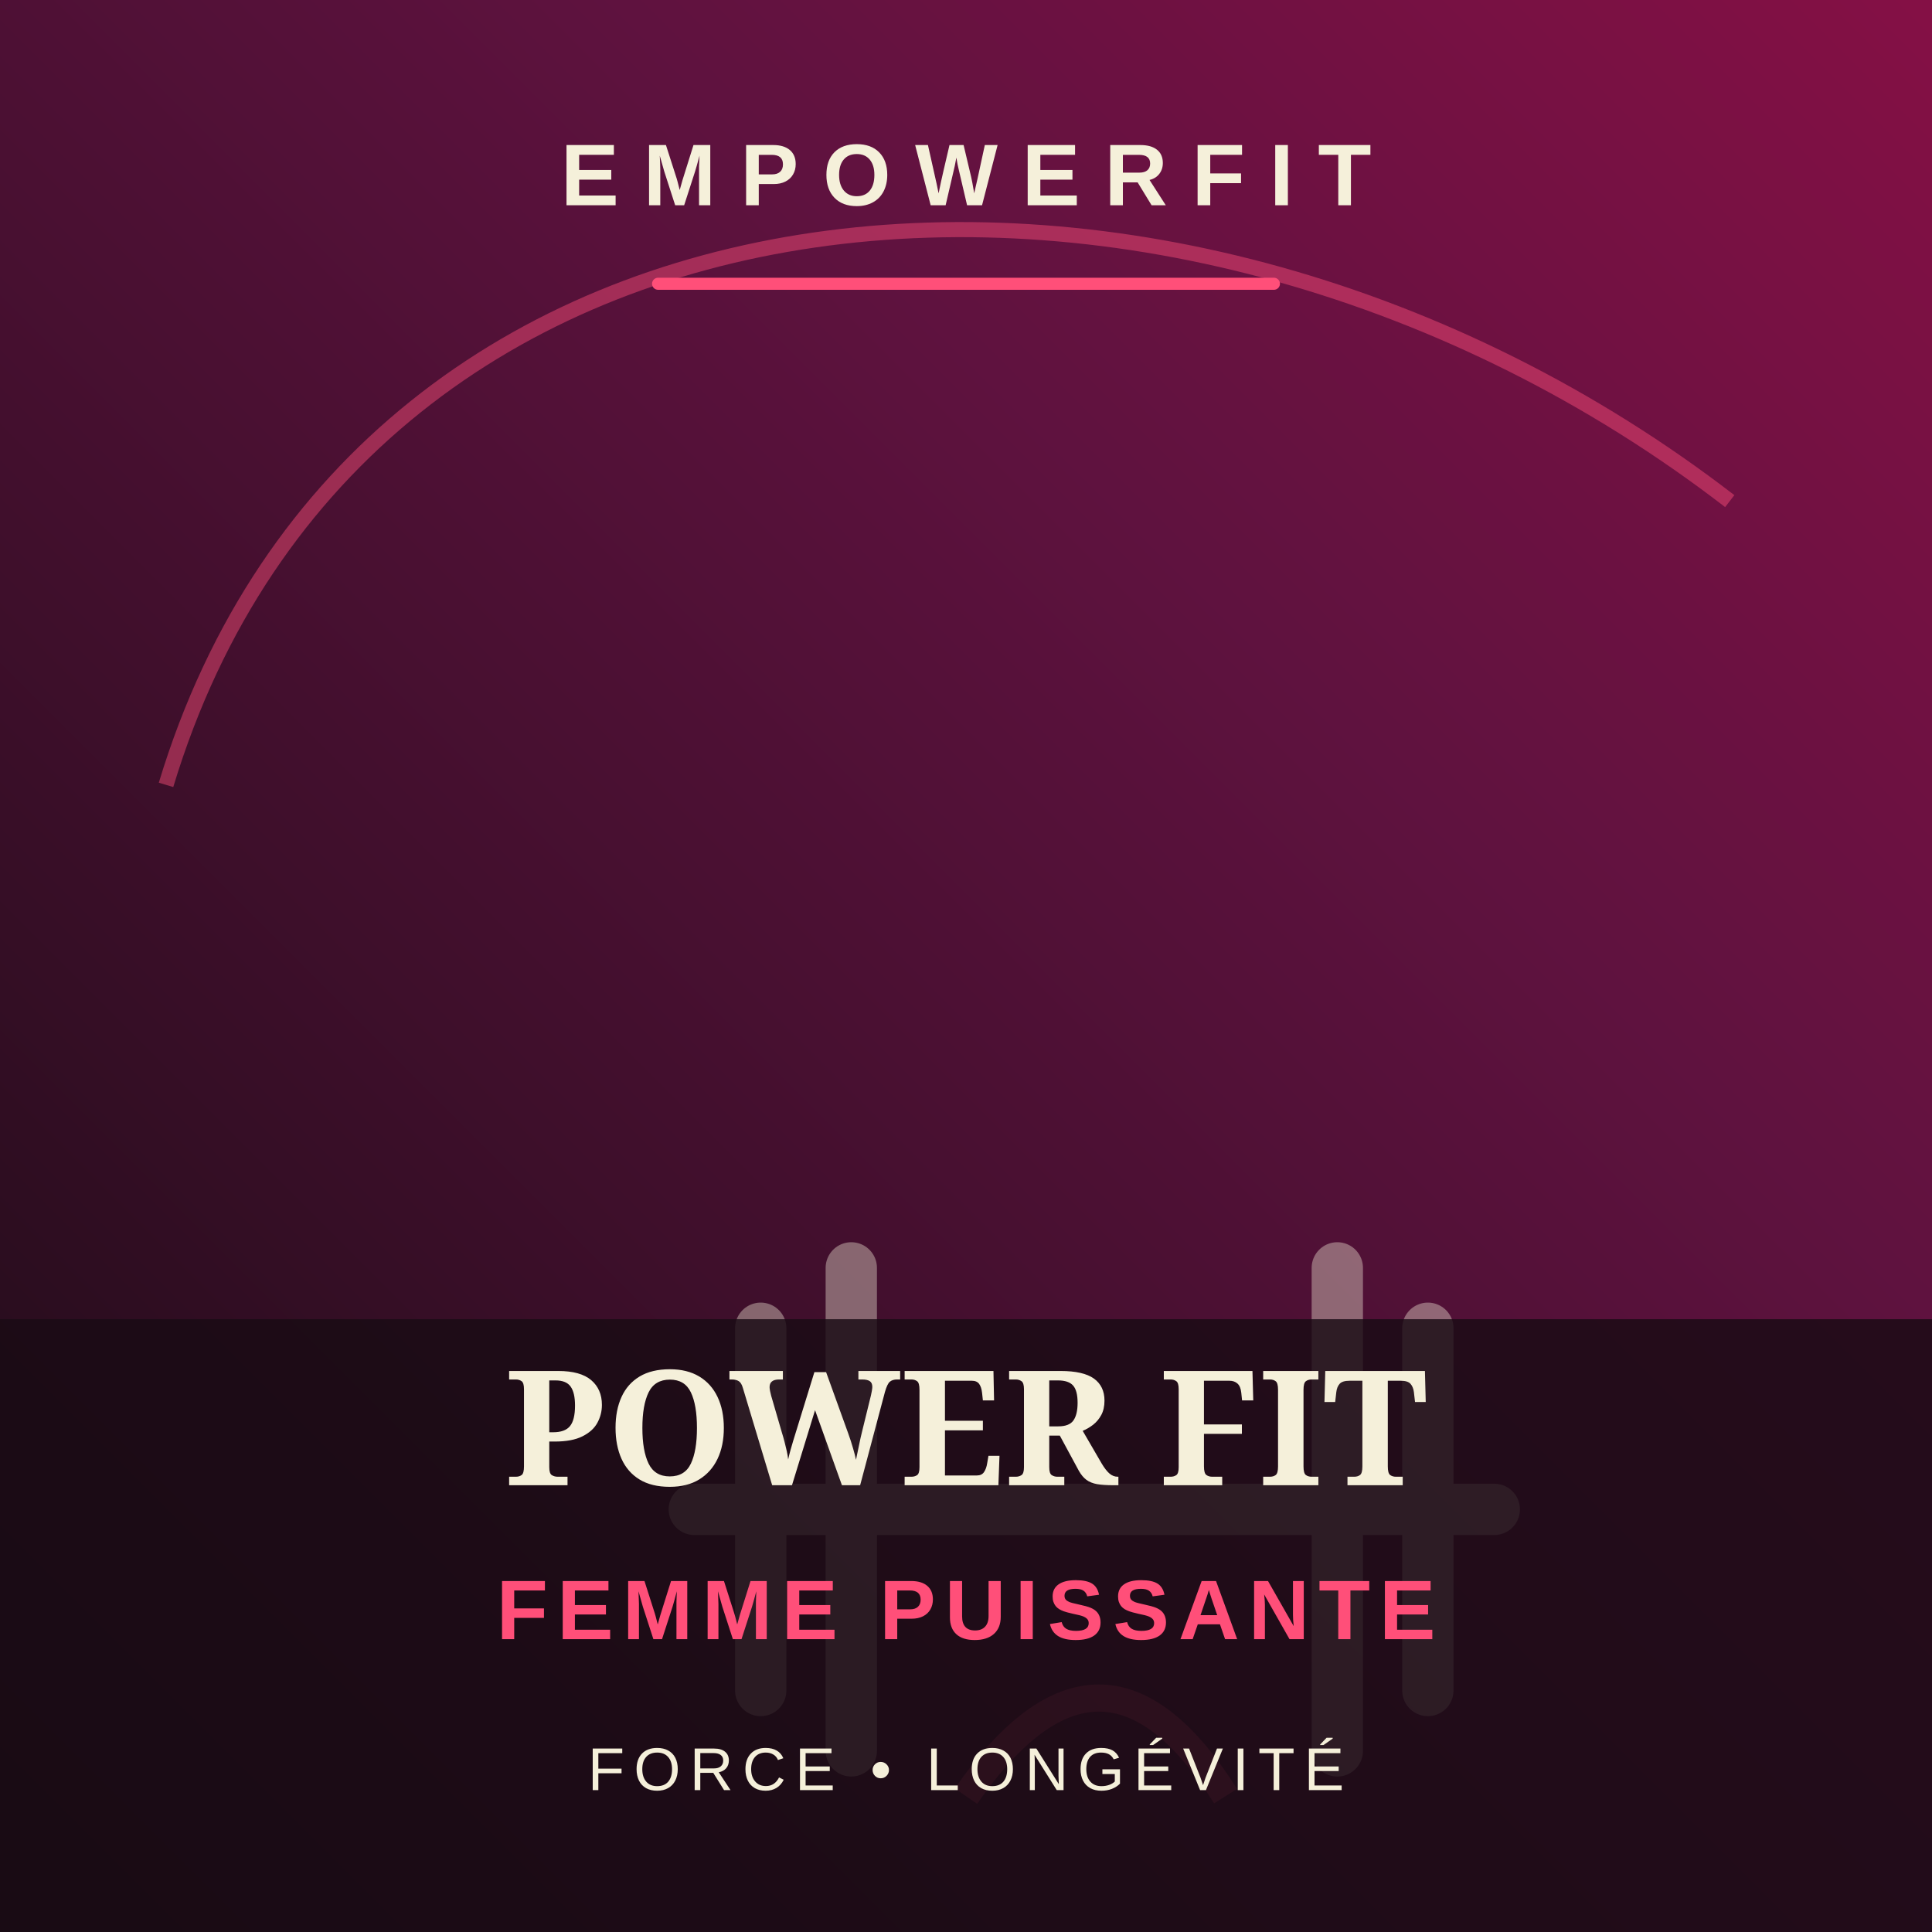
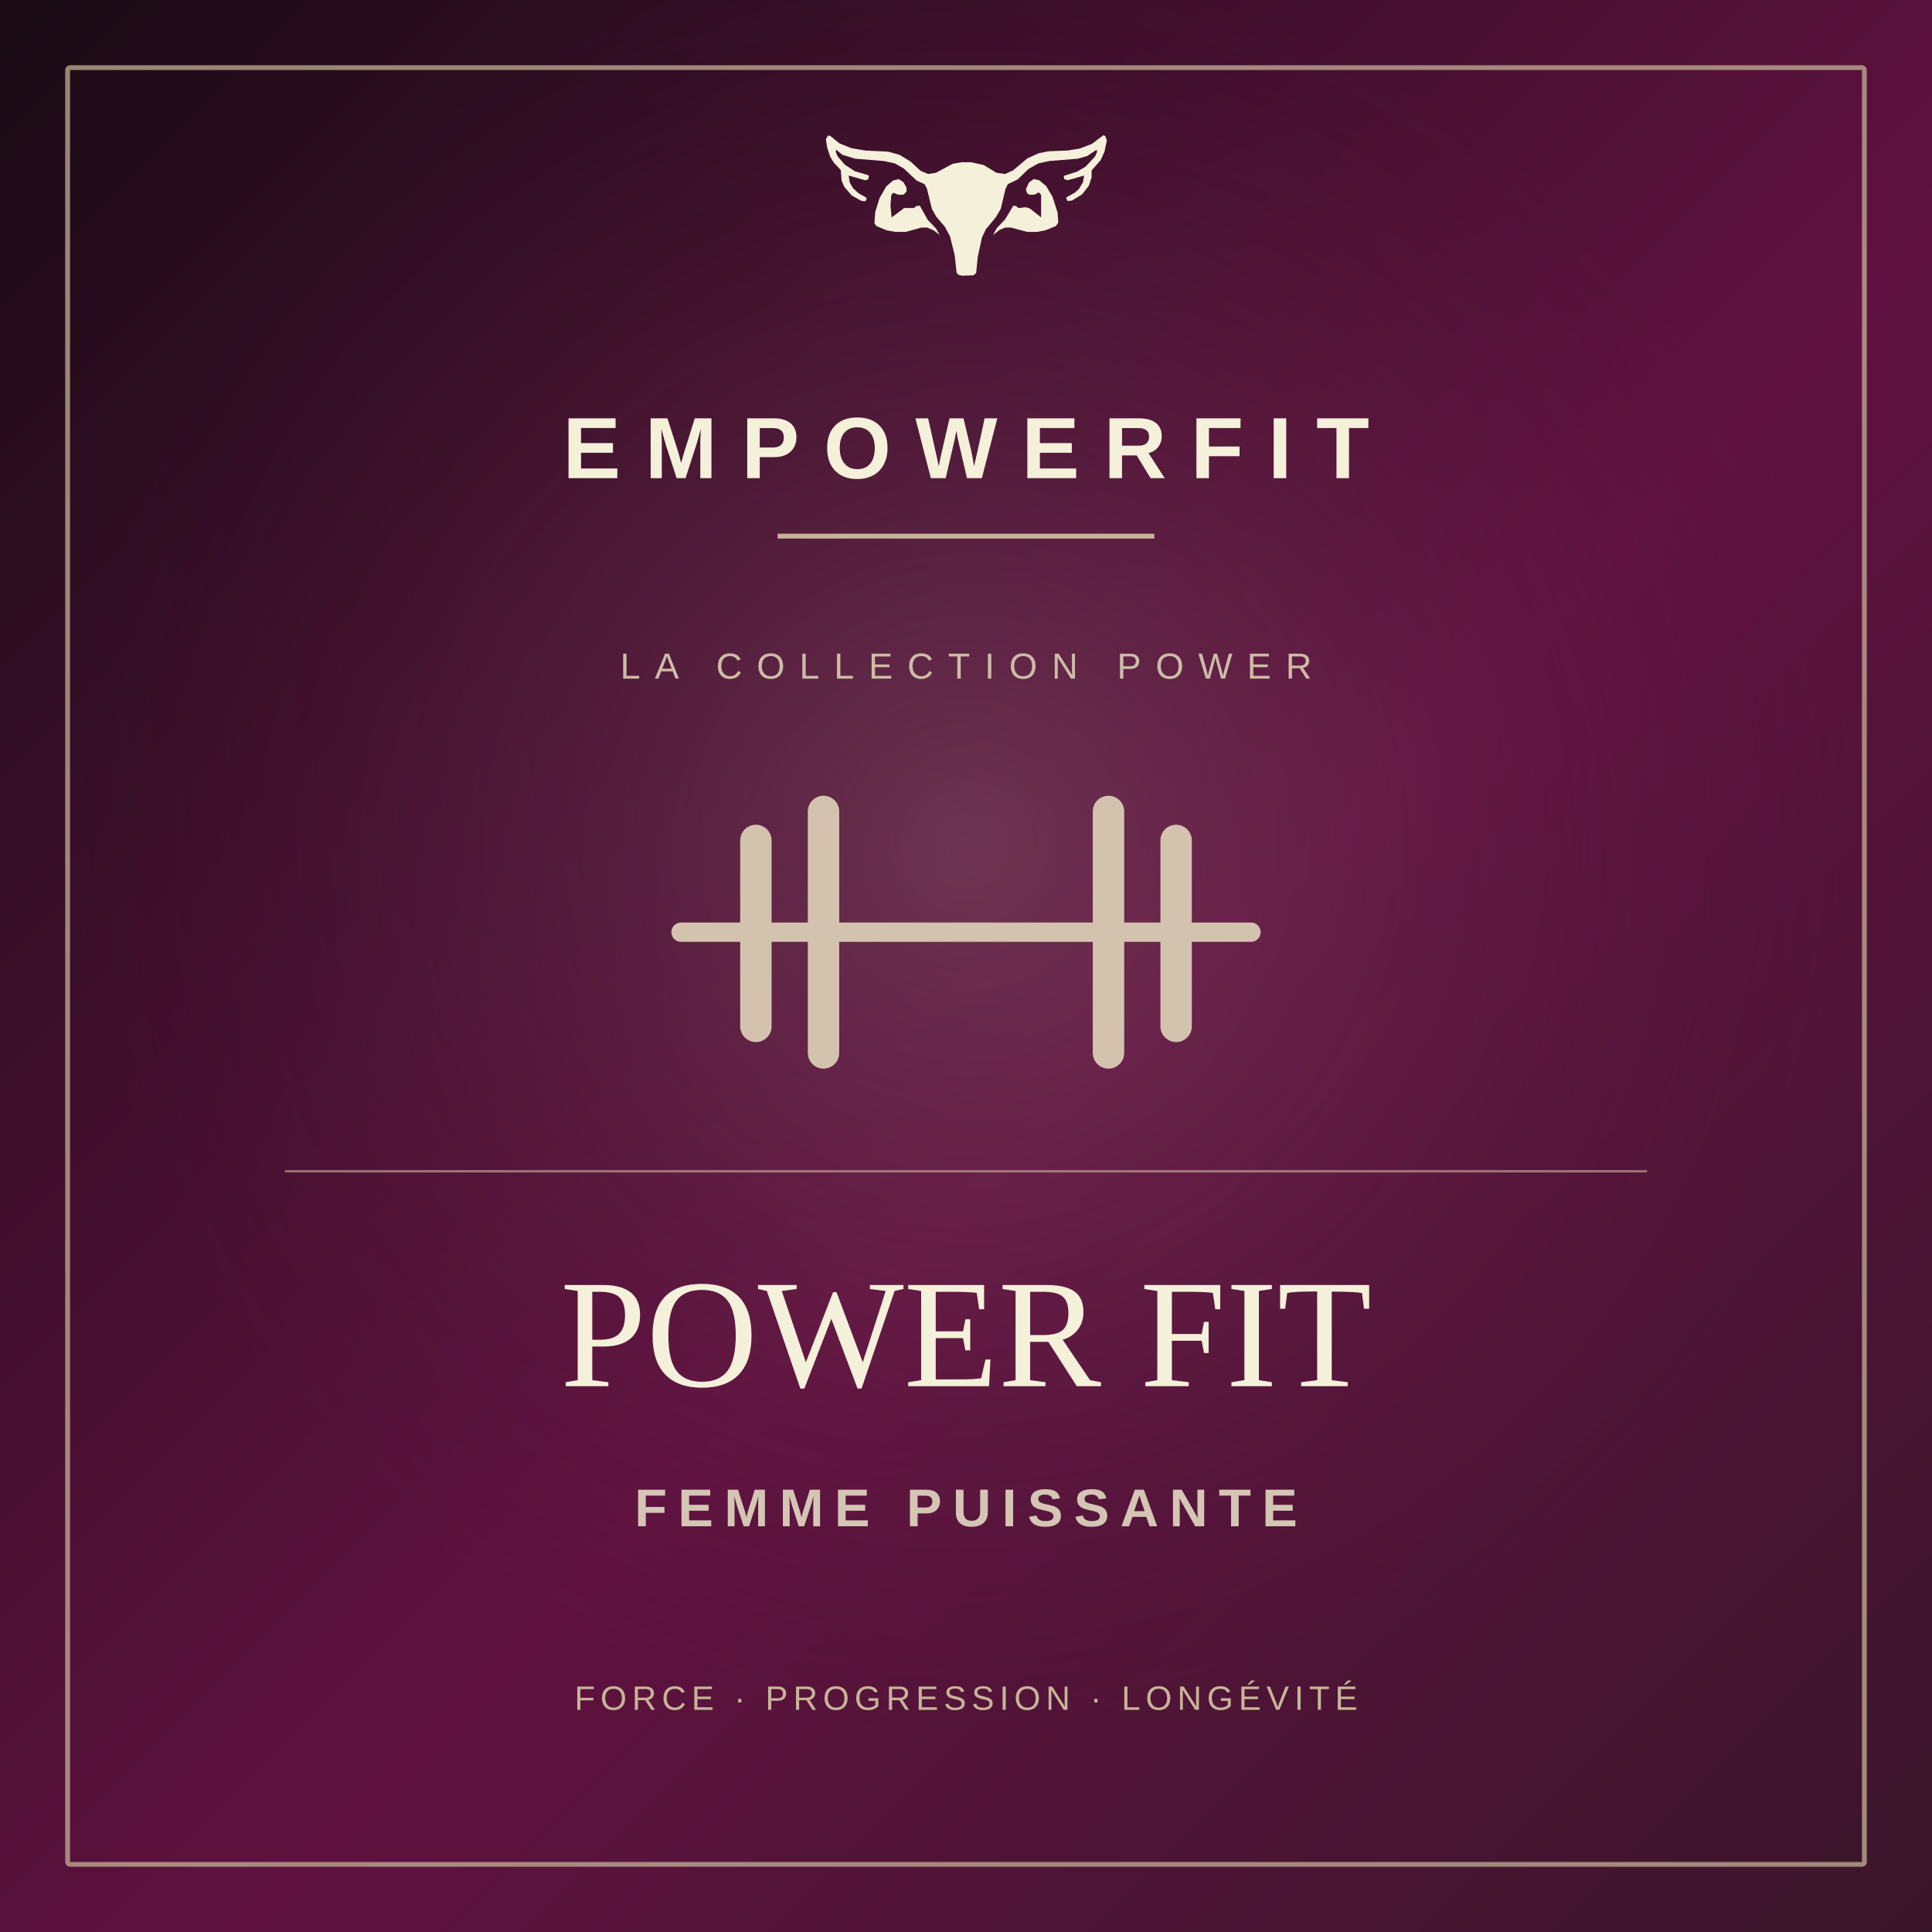
- <svg xmlns="http://www.w3.org/2000/svg" width="640" height="640" viewBox="0 0 640 640" role="img" aria-label="POWER FIT FEMME PUISSANTE">
+ <svg xmlns="http://www.w3.org/2000/svg" width="800" height="800" viewBox="0 0 800 800" role="img" aria-labelledby="title desc">
  <defs>
-     <linearGradient id="bg" x1="0" y1="1" x2="1" y2="0">
+     <linearGradient id="bg" x1="0" y1="0" x2="1" y2="1">
      <stop stop-color="#190B14" />
-       <stop offset=".66" stop-color="#5F123F" />
-       <stop offset="1" stop-color="#851045" />
+       <stop offset=".56" stop-color="#5F123F" />
+       <stop offset="1" stop-color="#3A162A" />
    </linearGradient>
+     <radialGradient id="glow">
+       <stop stop-color="#8D6071" stop-opacity=".45" />
+       <stop offset="1" stop-color="#5F123F" stop-opacity="0" />
+     </radialGradient>
  </defs>
-   <rect width="640" height="640" fill="url(#bg)" />
-   <path d="M55 260 C120 45 390 25 573 166" fill="none" stroke="#FF4F79" stroke-width="5" opacity=".45" />
-   <g transform="translate(60 70)" opacity=".42">
-     <g fill="none" stroke="#F5F0DA" stroke-width="17" stroke-linecap="round" stroke-linejoin="round" opacity=".92">
-       <path d="M170 430 L435 430" />
-       <path d="M192 370 V490 M222 350 V510 M383 350 V510 M413 370 V490" />
+   <rect width="800" height="800" fill="url(#bg)" />
+   <circle cx="400" cy="350" r="375" fill="url(#glow)" />
+   <rect x="28" y="28" width="744" height="744" rx="1" fill="none" stroke="#C5B398" stroke-width="2" opacity=".73" />
+   <g transform="translate(342 56) scale(.162)" fill="#F5F0DA">
+     <path d="M563,130 545,115 531,112 519,121 511,138 514,148 520,152 533,152 544,146 550,152 550,210 521,187 511,184 492,186 486,181 479,180 458,215 437,237 427,255 444,242 458,236 473,236 514,247 540,247 561,243 588,232 594,223 592,197 579,157Z" />
+     <path d="M154,131 137,161 126,196 124,225 129,232 155,243 177,247 204,247 244,236 259,236 275,243 291,255 281,238 260,216 240,180 231,181 225,186 200,186 168,210 165,180 167,153 172,147 185,152 198,152 206,144 206,134 198,120 186,112 171,116Z" />
+     <path d="M718,13 714,2 709,0 680,22 649,34 618,39 569,41 544,46 515,59 478,90 458,99 436,96 403,76 371,69 347,69 324,73 281,96 261,99 242,91 216,67 188,50 159,42 100,39 65,33 35,21 10,1 5,1 0,10 3,31 11,55 20,70 38,89 40,116 47,132 66,154 89,167 99,169 103,166 104,160 83,148 69,135 61,121 58,103 100,115 108,113 110,105 108,102 74,92 48,75 30,54 25,42 26,37 42,50 75,60 149,66 176,72 199,85 232,116 252,125 258,136 271,189 282,208 304,234 317,258 329,306 334,351 339,357 349,359 377,358 384,352 388,311 399,261 409,240 434,210 447,188 459,137 465,125 490,113 518,86 543,72 570,66 644,60 668,53 692,37 693,43 688,54 664,80 642,93 608,104 609,112 618,115 660,103 657,120 647,137 636,147 614,159 617,168 629,167 655,151 672,129 679,108 679,90 702,64 712,42Z" />
+   </g>
+   <text x="400" y="198" font-family="Arial,Helvetica,sans-serif" font-size="36" letter-spacing="10" font-weight="700" fill="#F5F0DA" text-anchor="middle">EMPOWERFIT</text>
+   <path d="M322 222H478" stroke="#C7B498" stroke-width="2" />
+   <text x="400" y="281" font-family="Arial,Helvetica,sans-serif" font-size="15" letter-spacing="6" fill="#CDBCA6" text-anchor="middle">LA COLLECTION POWER</text>
+   <g transform="translate(80 0)">
+     <g stroke="#D3C3AE" fill="none" stroke-linecap="round">
+       <path d="M202 386H438" stroke-width="8" />
+       <path d="M233 348V425M261 336V436M379 336V436M407 348V425" stroke-width="13" />
    </g>
-     <path d="M260 525 Q305 460 346 525" fill="none" stroke="#FF4F79" stroke-width="9" opacity=".85" />
  </g>
-   <rect y="437" width="640" height="203" fill="#190B14" fill-opacity=".82" />
-   <text x="320" y="68" font-family="Arial,sans-serif" font-size="29" font-weight="bold" letter-spacing="8" text-anchor="middle" fill="#F5F0DA">EMPOWERFIT</text>
-   <rect x="216" y="92" width="208" height="4" rx="2" fill="#FF4F79" />
-   <text x="320" y="492" font-family="Georgia,serif" font-size="53" text-anchor="middle" font-weight="bold" fill="#F5F0DA">POWER FIT</text>
-   <text x="320" y="543" font-family="Arial,sans-serif" font-size="28" text-anchor="middle" font-weight="bold" letter-spacing="3" fill="#FF4F79">FEMME PUISSANTE</text>
-   <text x="320" y="593" font-family="Arial,sans-serif" font-size="20" letter-spacing="3" text-anchor="middle" fill="#F5F0DA">FORCE • LONGÉVITÉ</text>
+   <path d="M118 485H682" stroke="#C7B498" stroke-width="1" opacity=".6" />
+   <text x="400" y="574" font-family="Georgia,'Times New Roman',serif" font-size="64" fill="#F5F0DA" text-anchor="middle">POWER FIT</text>
+   <text x="400" y="632" font-family="Arial,Helvetica,sans-serif" letter-spacing="4.5" font-size="22" font-weight="600" fill="#D4C5B4" text-anchor="middle">FEMME PUISSANTE</text>
+   <text x="400" y="708" font-family="Arial,Helvetica,sans-serif" letter-spacing="2.2" font-size="14" fill="#C7B498" text-anchor="middle">FORCE · PROGRESSION · LONGÉVITÉ</text>
</svg>
